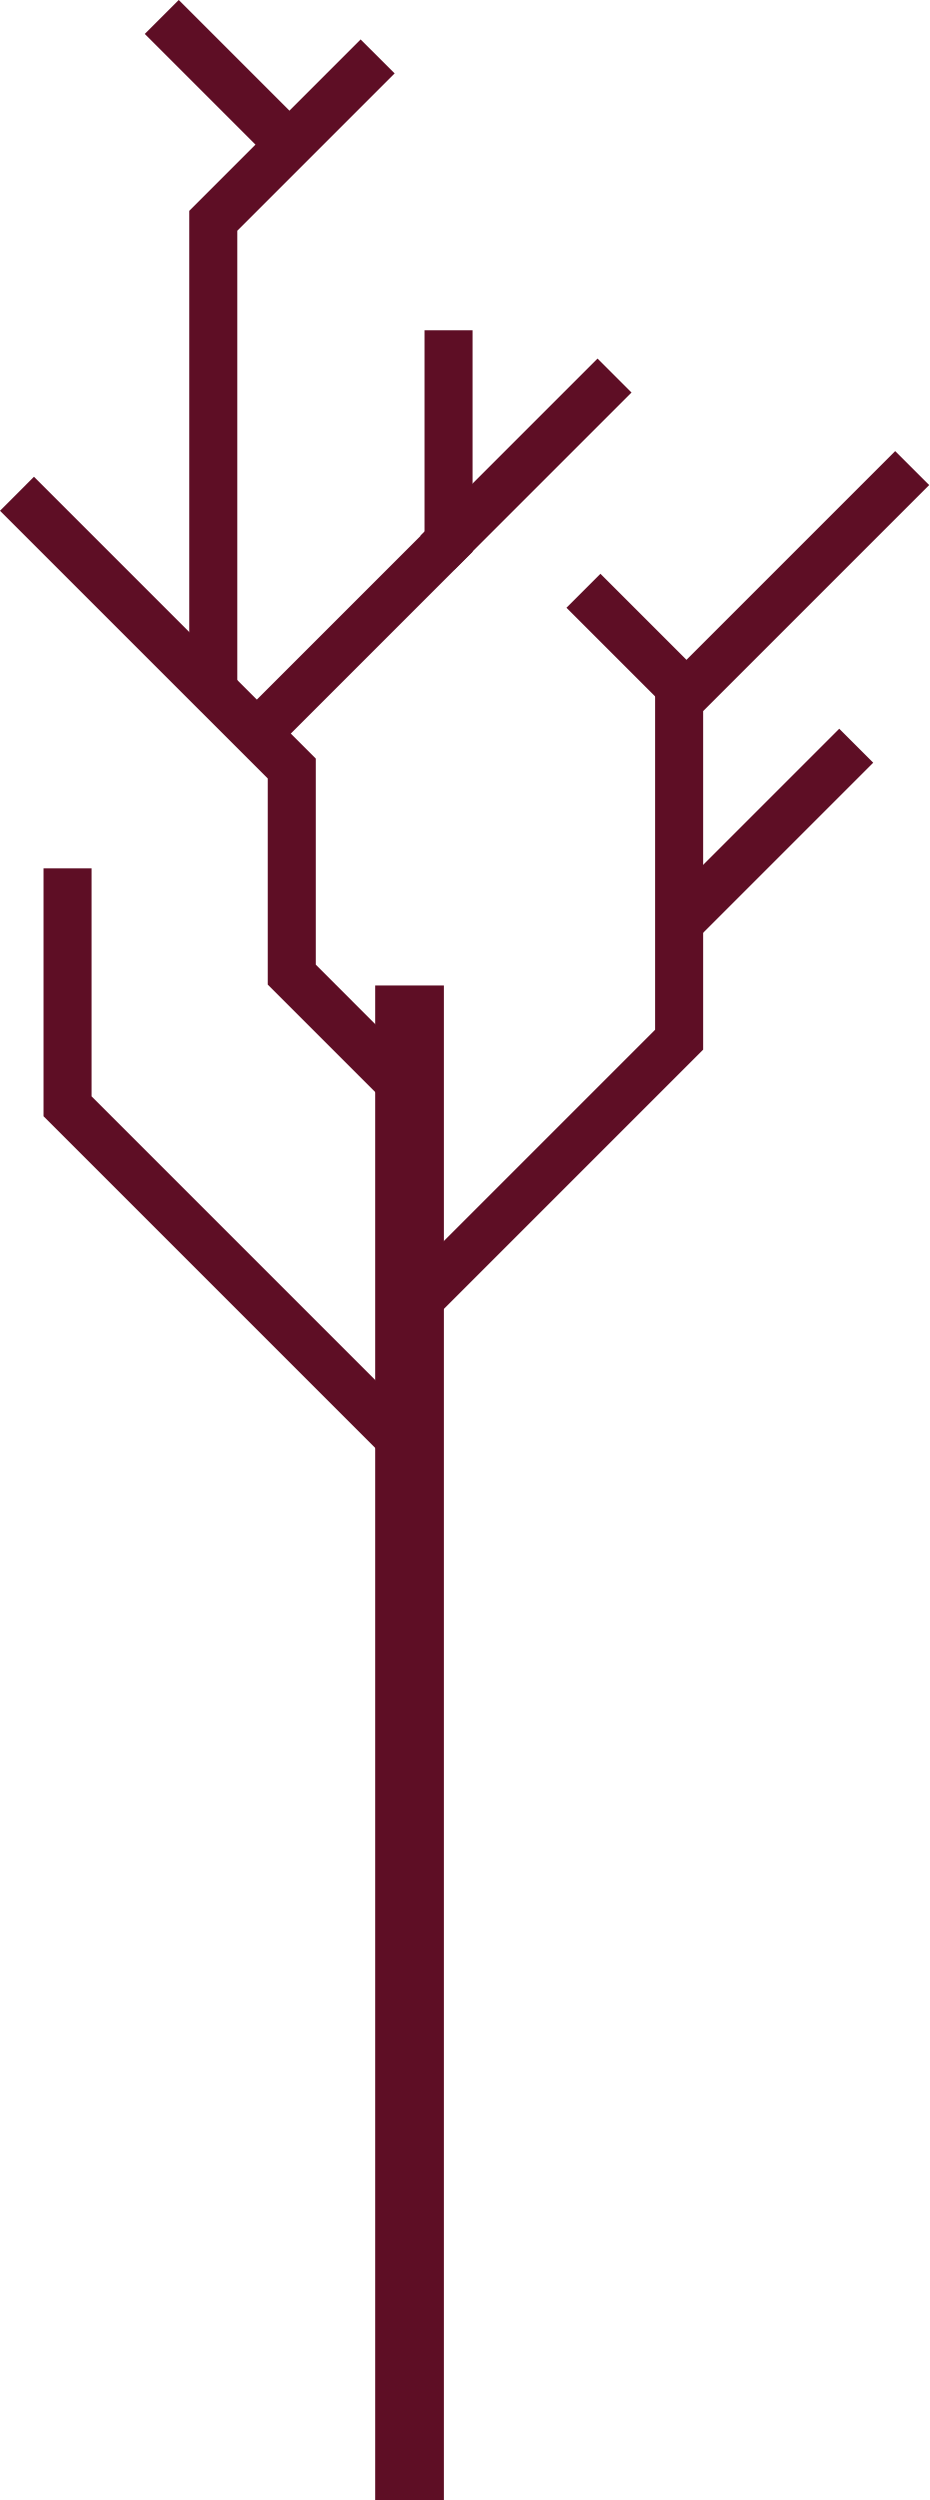
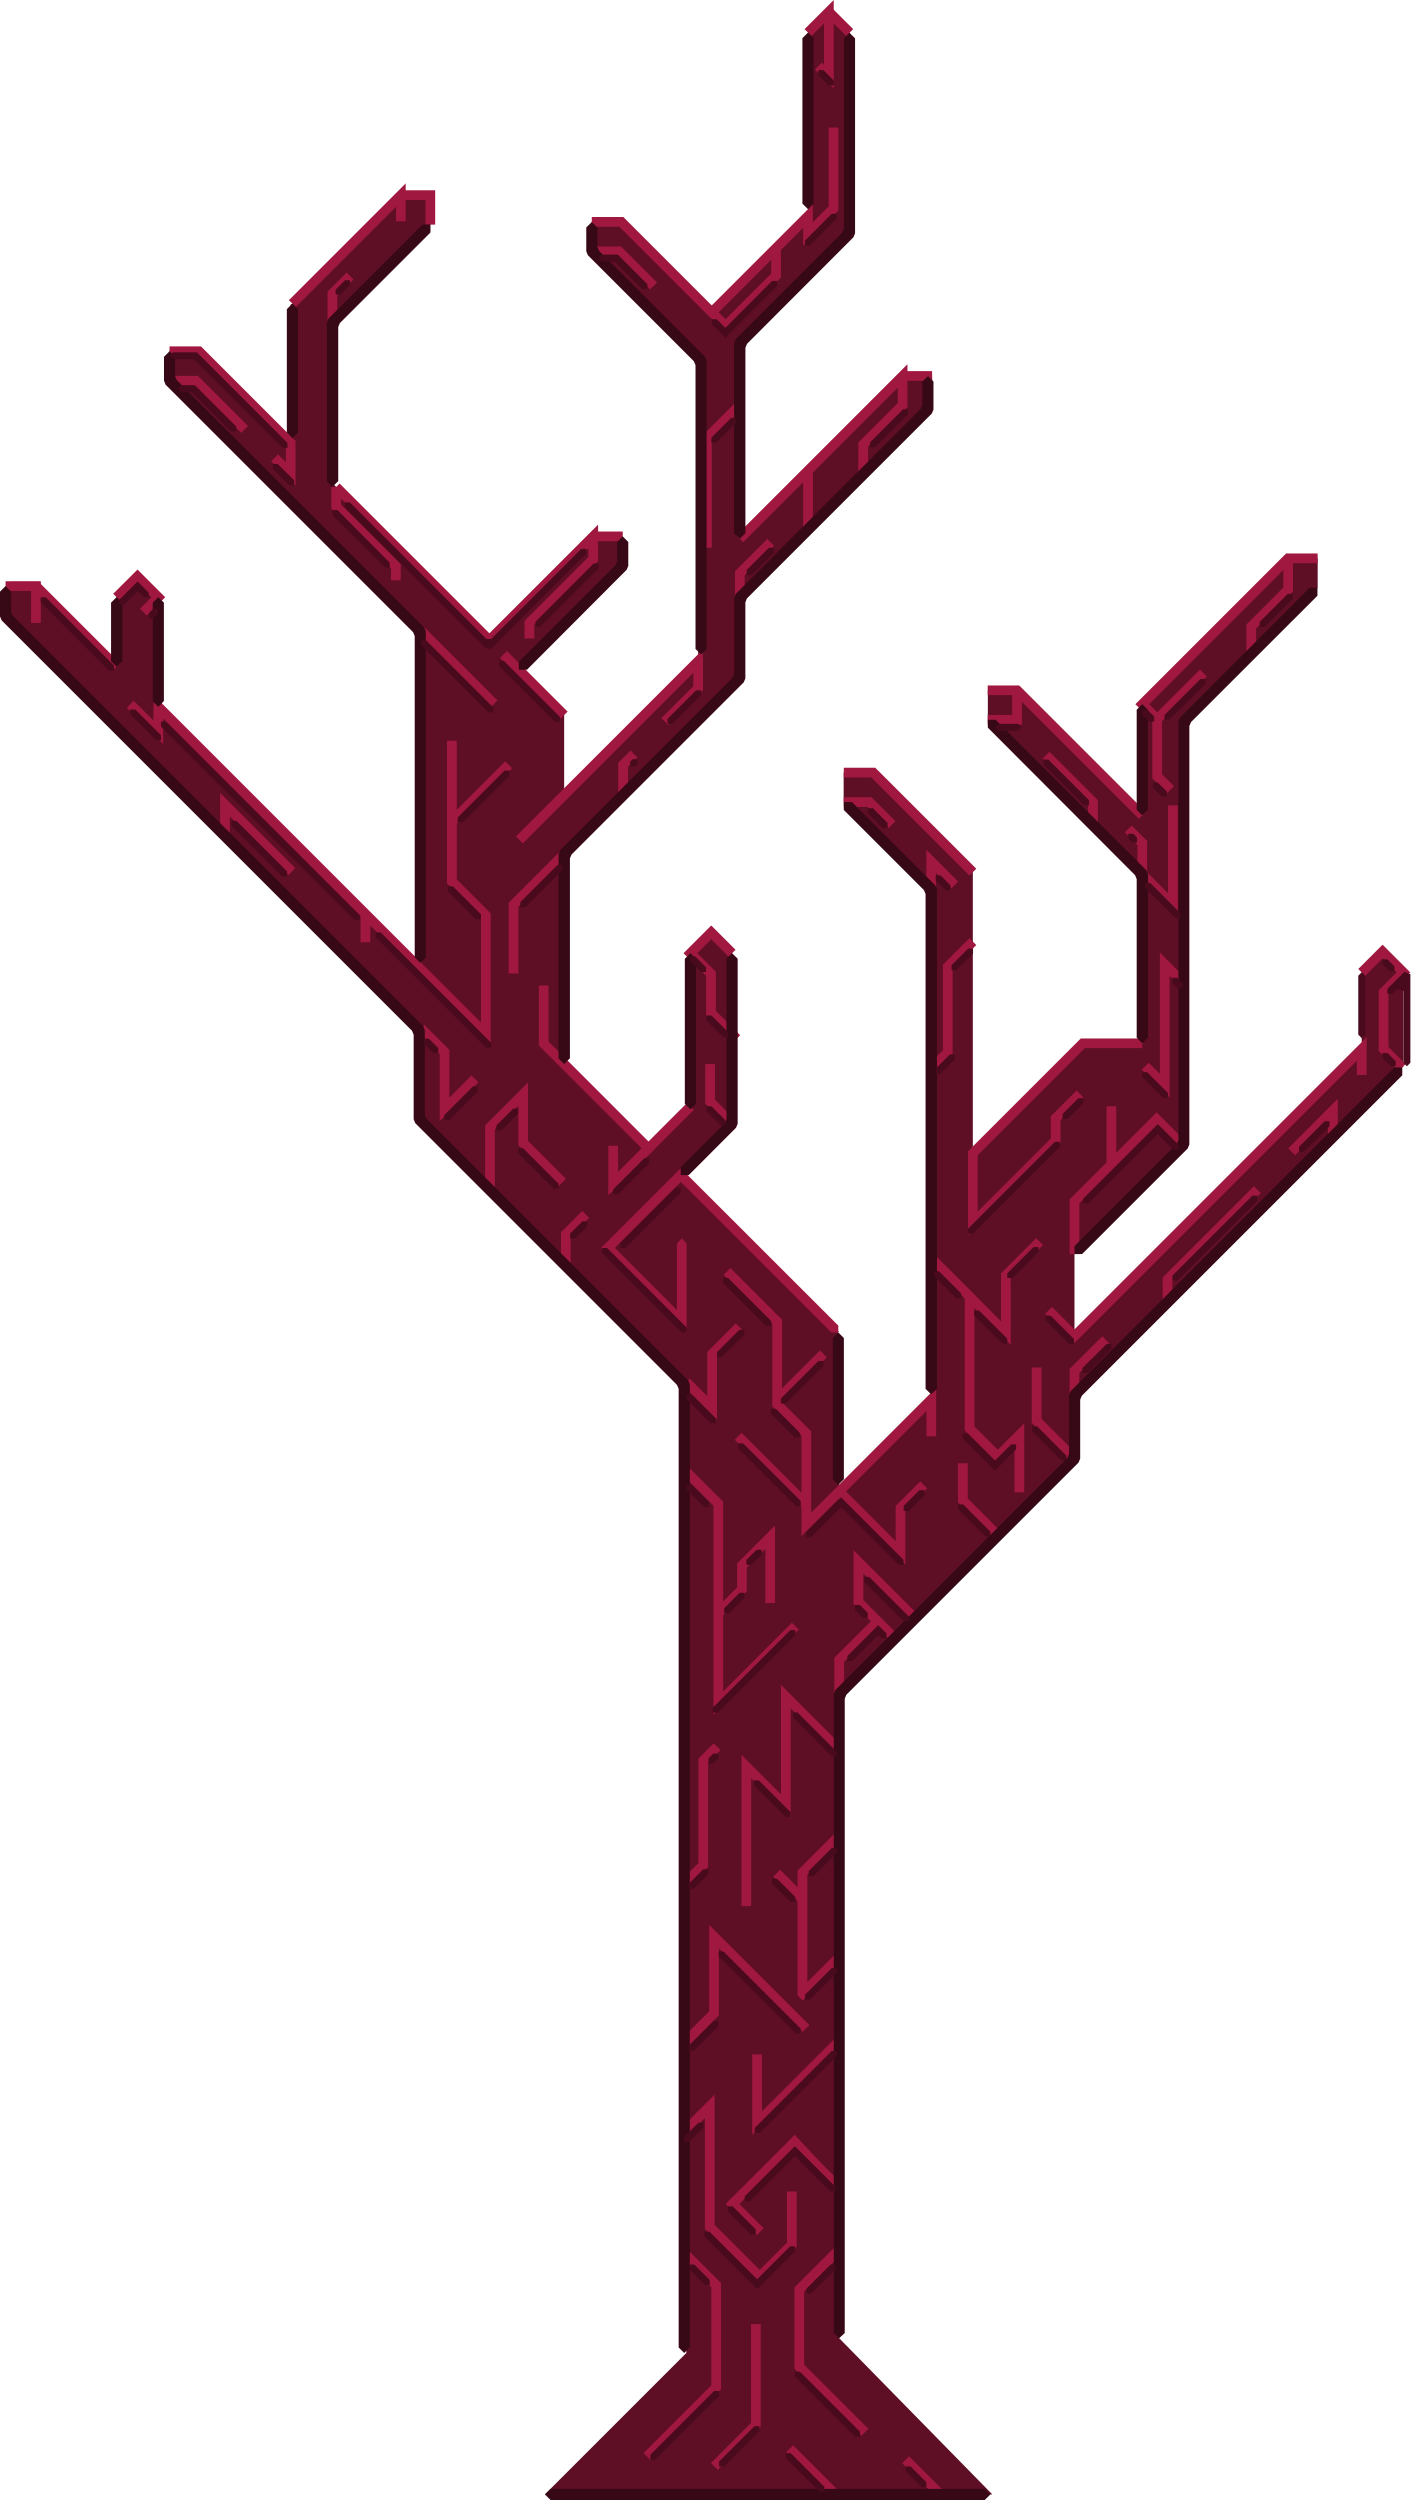
- <svg xmlns="http://www.w3.org/2000/svg" viewBox="0 0 193.4 520.34">
+ <svg xmlns="http://www.w3.org/2000/svg" viewBox="0 0 311.25 551.71">
  <defs>
-     <style>.cls-1{fill:#5e0e25;}</style>
+     <style>.cls-1{fill:#5e0e25;}.cls-2{fill:#a0183f;}.cls-3{fill:#370815;}.cls-4{fill:#480a1c;}</style>
  </defs>
  <g id="Layer_2" data-name="Layer 2">
    <g id="Layer_1-2" data-name="Layer 1">
-       <rect class="cls-1" x="78.09" y="205.11" width="14.3" height="315.23" />
-       <polygon class="cls-1" points="88.77 276.05 81.7 268.98 136.35 214.33 136.35 143.86 186.32 93.89 193.4 100.96 146.35 148.01 146.35 218.47 88.77 276.05" />
-       <polygon class="cls-1" points="81.7 230.9 55.73 204.93 55.73 162.03 0 106.31 7.07 99.23 65.73 157.89 65.73 200.78 88.77 223.83 81.7 230.9" />
-       <polygon class="cls-1" points="49.39 141.79 39.39 141.79 39.39 43.89 75.06 8.21 82.14 15.28 49.39 48.03 49.39 141.79" />
-       <polygon class="cls-1" points="78.94 302.21 9.06 232.33 9.06 180.73 19.06 180.73 19.06 228.19 86.01 295.14 78.94 302.21" />
-       <rect class="cls-1" x="128.18" y="118.09" width="10" height="33.22" transform="translate(-56.24 133.63) rotate(-45)" />
-       <rect class="cls-1" x="40.41" y="-1.33" width="10" height="33.22" transform="translate(2.5 36.58) rotate(-45)" />
-       <rect class="cls-1" x="133.72" y="168.64" width="52.12" height="10" transform="translate(-75.98 163.84) rotate(-45)" />
-       <rect class="cls-1" x="83.41" y="91.59" width="52.12" height="10" transform="translate(-36.23 105.7) rotate(-45)" />
-       <polygon class="cls-1" points="56.17 157.04 49.1 149.97 88.36 110.71 88.36 68.74 98.36 68.74 98.36 114.85 56.17 157.04" />
+       <path class="cls-1" d="M309.71,214.6l-4.6-4.6h0c-1.79,1.8-2.8,2.81-4.6,4.6v16.89l-63.39,63.4V276.75l24.17-24.17V230.24h0V189.82l.34-.34-.34-.33V159.22l29.5-29.5v-6.51h-6.51L252.08,155.4v24.54l-27.6-27.6H218v6.51L252.08,193v37.28H239L214.69,254.5v-62l-22-22h-6.51V177l19.28,19.27v67.33h.09l-.05.05v45.15l-20.34,20.34V295.29a2.4,2.4,0,0,0-.29-1.16l.24-.24-34.91-34.58L161.56,248V210.36l-4.6-4.6h0l-4.6,4.6v33.81l-8.67,8.67-19.19-19V188.48l38.77-38.77v-17.8L205.7,89.48V83h-6.51l-35.92,35.91V75.73l24.24-24.24V7.19l-4.6-4.6h0c-1.79,1.8-2.8,2.81-4.6,4.6V47.68L157.07,68.92l-20-20H130.6v6.51l23.47,23.46v67L124.5,175.47V157.81l-10-10,22.92-22.92v-6.51h-6.5L108,141.28,92.91,126.15v0L73.35,106.63V71.19L95,49.57V43.06H88.46L64.52,67l.13.13h-.5V97.75L43.92,77.52H37.41V84l31.51,31.5.16-.16L92.91,139.2v74.73l-58-58V131.8l-4.6-4.6-4.6,4.6v15.33l-17.8-17.8H1.23c0,2.62,0,4.09,0,6.71l36.62,36.23.19-.19,54.85,54.85V247l58.57,58V519.27l-31.22,31.22H219L185.19,516V373.83l51.93-51.93v-14l72.59-72.59Z" />
+       <polygon class="cls-2" points="108.29 230.83 36.01 158.56 36.01 164.19 27.99 156.17 29.51 154.65 33.87 159 33.87 153.37 106.14 225.65 106.14 202.45 98.65 194.96 98.65 163.47 100.8 163.47 100.8 194.07 108.29 201.56 108.29 230.83" />
+       <rect class="cls-2" x="97.31" y="173.91" width="17.49" height="2.15" transform="translate(-92.67 126.26) rotate(-45.01)" />
+       <rect class="cls-2" x="99.89" y="135.86" width="2.15" height="22.8" transform="translate(-74.56 114.53) rotate(-45)" />
+       <polygon class="cls-2" points="114.4 214.85 112.26 214.85 112.26 199.2 123.74 187.72 125.26 189.24 114.4 200.09 114.4 214.85" />
+       <polygon class="cls-2" points="134.25 263.8 134.25 252.84 136.4 252.84 136.4 258.61 142.93 252.08 144.45 253.6 134.25 263.8" />
+       <path class="cls-2" d="M183.46,294.06l-33.23-33.23-14.55,14.56,13.7,13.7V274.4l1.07-1.08h0l1.08,1.08v19.87l-18.89-18.88,17.59-17.59L185,292.54v1.52h-1.51Z" />
+       <polygon class="cls-2" points="176.87 338.99 176.87 316.78 170.44 310.36 170.44 292.13 159.67 281.35 161.19 279.83 172.59 291.24 172.59 309.47 179.02 315.89 179.02 333.81 206.6 306.22 206.6 316.97 204.45 316.97 204.45 311.41 176.87 338.99" />
+       <rect class="cls-2" x="169.35" y="313.85" width="2.15" height="21.28" transform="translate(-179.54 215.55) rotate(-45)" />
+       <rect class="cls-2" x="169.7" y="302.69" width="14.05" height="2.15" transform="translate(-163.04 213.97) rotate(-45.01)" />
+       <rect class="cls-2" x="79.57" y="201.66" width="2.15" height="6.29" />
+       <polygon class="cls-2" points="63.66 193.1 50.72 180.16 50.72 183.69 48.58 183.69 48.58 174.98 65.18 191.58 63.66 193.1" />
+       <polygon class="cls-2" points="53.22 95.53 42.79 85.1 37.41 85.1 37.41 82.95 43.68 82.95 54.74 94.02 53.22 95.53" />
+       <polygon class="cls-2" points="74.43 71.19 72.28 71.19 72.28 64.36 76.49 60.15 78 61.67 74.43 65.25 74.43 71.19" />
+       <polygon class="cls-2" points="88.44 128.08 86.3 128.08 86.3 125.42 73.11 112.23 73.11 107.46 75.26 107.46 75.26 111.34 88.44 124.53 88.44 128.08" />
+       <polygon class="cls-2" points="65.28 67.76 63.76 66.24 89.53 40.47 89.53 48.83 87.39 48.83 87.39 45.65 65.28 67.76" />
+       <rect class="cls-2" x="116.75" y="141.66" width="2.15" height="18.91" transform="translate(-72.35 127.58) rotate(-45)" />
+       <polygon class="cls-2" points="143.47 63.87 136.14 56.54 130.6 56.54 130.6 54.39 137.03 54.39 144.99 62.35 143.47 63.87" />
+       <polygon class="cls-2" points="157.83 69.68 156.31 68.16 179.38 45.09 179.38 49.05 182.87 45.56 182.87 28.15 185.02 28.15 185.02 46.45 177.24 54.24 177.24 50.27 157.83 69.68" />
+       <polygon class="cls-2" points="183.99 19.47 179.85 15.33 181.37 13.81 181.84 14.28 181.84 5.18 179.07 7.95 177.55 6.43 183.99 0 183.99 19.47" />
+       <polygon class="cls-2" points="157.07 120.87 154.92 120.87 154.92 96.23 162.51 88.64 164.03 90.16 157.07 97.12 157.07 120.87" />
+       <rect class="cls-2" x="177.24" y="103.85" width="2.15" height="13.01" />
+       <polygon class="cls-2" points="164.34 131.91 162.19 131.91 162.19 126.07 169.33 118.94 170.84 120.45 164.34 126.96 164.34 131.91" />
+       <polygon class="cls-2" points="115.37 186.12 113.85 184.6 155.14 143.31 155.14 152.33 147.47 160 145.96 158.48 152.99 151.44 152.99 148.49 115.37 186.12" />
+       <polygon class="cls-2" points="138.59 175.47 136.44 175.47 136.44 168.35 139.16 165.63 140.68 167.15 138.59 169.24 138.59 175.47" />
+       <polygon class="cls-2" points="9.01 137.47 6.86 137.47 6.86 130.41 1.23 130.41 1.23 128.27 9.01 128.26 9.01 137.47" />
+       <polygon class="cls-2" points="32.41 135.85 30.89 134.33 33.42 131.8 30.34 128.72 26.5 132.56 24.98 131.04 30.34 125.69 36.46 131.8 32.41 135.85" />
+       <rect class="cls-2" x="15.76" y="125.64" width="2.15" height="25.18" transform="translate(-92.81 52.39) rotate(-45)" />
+       <polygon class="cls-2" points="65.22 107.18 59.84 101.79 61.36 100.27 63.08 101.99 63.08 98.2 43.47 78.59 37.41 78.59 37.41 76.45 44.36 76.45 65.22 97.31 65.22 107.18" />
+       <polygon class="cls-2" points="96.04 49.57 93.89 49.57 93.89 44.14 88.46 44.14 88.46 41.99 96.04 41.99 96.04 49.57" />
+       <polygon class="cls-2" points="108 142.8 73.43 108.22 74.94 106.7 108 139.76 131.99 115.78 131.99 123.82 117.91 137.91 117.91 140.92 115.76 140.92 115.76 137.02 129.84 122.93 129.84 120.96 108 142.8" />
+       <rect class="cls-2" x="130.92" y="117.3" width="6.51" height="2.15" />
+       <polygon class="cls-2" points="160.12 73.48 136.67 50.03 130.6 50.03 130.6 47.89 137.56 47.89 160.12 70.45 170.19 60.37 170.19 54.73 172.34 54.73 172.34 61.26 160.12 73.48" />
+       <rect class="cls-2" x="184.14" y="1.64" width="2.15" height="6.51" transform="translate(50.79 132.4) rotate(-45)" />
+       <polygon class="cls-2" points="164.03 119.65 162.51 118.14 200.26 80.38 200.26 89.85 191.57 98.54 191.57 105.14 189.42 105.14 189.42 97.65 198.12 88.96 198.12 85.57 164.03 119.65" />
+       <rect class="cls-2" x="199.19" y="81.9" width="6.51" height="2.15" />
+       <polygon class="cls-2" points="143.11 254.94 118.91 230.74 118.91 217.49 121.06 217.49 121.06 229.85 143.11 251.91 151.6 243.41 153.12 244.93 143.11 254.94" />
+       <polygon class="cls-2" points="161.82 229.98 155.83 223.99 155.83 215.35 150.84 210.36 156.96 204.24 162.32 209.6 160.8 211.12 156.96 207.28 153.88 210.36 157.98 214.46 157.98 223.09 163.34 228.46 161.82 229.98" />
+       <polygon class="cls-2" points="213.62 272.57 213.62 254.06 238.51 229.17 252.08 229.17 252.08 231.31 239.4 231.31 215.76 254.94 215.76 267.39 231.89 251.26 231.89 246.35 237.58 240.67 239.1 242.18 234.04 247.24 234.04 252.15 213.62 272.57" />
+       <polygon class="cls-2" points="213.93 193.23 192.28 171.57 186.21 171.57 186.21 169.43 193.16 169.43 215.45 191.71 213.93 193.23" />
+       <polygon class="cls-2" points="251.32 180.7 224.03 153.41 217.97 153.41 217.97 151.27 224.92 151.27 252.84 179.19 251.32 180.7" />
+       <polygon class="cls-2" points="255.38 160.22 250.56 155.41 283.82 122.14 290.78 122.14 290.78 124.29 284.71 124.29 253.6 155.41 255.38 157.18 264.8 147.76 266.32 149.28 255.38 160.22" />
+       <polygon class="cls-2" points="308.67 236.35 304.26 231.94 304.26 218.54 308.2 214.6 305.11 211.52 301.27 215.36 299.75 213.84 305.11 208.48 311.23 214.6 306.41 219.43 306.41 231.05 310.19 234.83 308.67 236.35" />
+       <polygon class="cls-2" points="237.12 296.41 230.65 289.94 232.17 288.42 237.12 293.37 301.59 228.9 301.59 237.24 299.44 237.24 299.44 234.09 237.12 296.41" />
+       <polygon class="cls-2" points="160.8 248.74 155.63 243.58 155.63 234.82 157.78 234.82 157.78 242.69 162.32 247.22 160.8 248.74" />
+       <polygon class="cls-2" points="196.09 182.75 191.43 178.08 186.21 178.08 186.21 175.93 192.31 175.93 197.61 181.23 196.09 182.75" />
+       <polygon class="cls-2" points="206.56 196.28 204.42 196.28 204.42 187.51 211.46 194.55 209.94 196.07 206.56 192.69 206.56 196.28" />
+       <polygon class="cls-2" points="206.22 236.68 204.7 235.17 208.08 231.79 208.08 212.89 213.93 207.04 215.45 208.56 210.23 213.78 210.23 232.68 206.22 236.68" />
+       <polygon class="cls-2" points="258.73 287.37 256.58 287.37 256.58 281.91 276.71 261.78 278.23 263.3 258.73 282.8 258.73 287.37" />
+       <polygon class="cls-2" points="285.81 254.93 284.29 253.42 295.22 242.48 295.22 250.87 293.07 250.87 293.07 247.67 285.81 254.93" />
+       <polygon class="cls-2" points="238.19 276.75 236.05 276.75 236.05 264.68 244.2 256.53 244.2 244.14 246.34 244.14 246.34 257.42 238.19 265.57 238.19 276.75" />
+       <polygon class="cls-2" points="277.2 144.37 275.06 144.37 275.06 137.81 283.2 129.67 283.2 123.22 285.34 123.22 285.34 130.56 277.2 138.7 277.2 144.37" />
+       <polygon class="cls-2" points="257.56 175 254.3 171.75 254.3 158.7 256.45 158.7 256.45 170.86 259.07 173.49 257.56 175" />
+       <polygon class="cls-2" points="242.27 181.49 240.12 181.49 240.12 177.45 230.09 167.41 231.6 165.9 242.27 176.56 242.27 181.49" />
+       <polygon class="cls-2" points="225.52 159.92 217.97 159.92 217.97 157.78 223.37 157.78 223.37 152.34 225.52 152.34 225.52 159.92" />
+       <polygon class="cls-2" points="259.92 202.31 251.01 193.4 251.01 186.47 248.23 183.7 249.75 182.18 253.15 185.58 253.15 192.51 257.77 197.13 257.77 177.73 259.92 177.73 259.92 202.31" />
+       <polygon class="cls-2" points="258.11 242.19 251.97 236.04 253.49 234.52 255.97 237 255.97 210.21 262.04 216.28 260.52 217.8 258.11 215.39 258.11 242.19" />
+       <polygon class="cls-2" points="246.03 257.73 244.51 256.21 255.25 245.48 261.57 251.8 260.06 253.32 255.25 248.51 246.03 257.73" />
+       <path class="cls-2" d="M223.06,296.79l-1.84-1.86c-6.2-6.28-15.67-15.83-16.38-16.41a1.05,1.05,0,0,0,.88.17l-.26-1-1-.41.79-.64c.62-.12.62-.12,3.62,2.86,1.38,1.37,3.29,3.28,5.67,5.68l6.36,6.42V281l7.75-7.75,1.52,1.51-7.12,7.13Z" />
+       <polygon class="cls-2" points="238.19 307.9 236.05 307.9 236.05 302.11 243.26 294.9 244.77 296.42 238.19 303 238.19 307.9" />
+       <polygon class="cls-2" points="236.36 322.66 227.69 313.99 227.69 301.78 229.84 301.78 229.84 313.1 237.88 321.14 236.36 322.66" />
+       <polygon class="cls-2" points="226.03 329.34 223.88 329.34 223.88 319.28 220.19 322.98 212.9 315.69 212.9 286.09 215.05 286.09 215.05 314.8 220.19 319.94 226.03 314.1 226.03 329.34" />
+       <polygon class="cls-2" points="199.8 345.28 184.43 329.91 185.95 328.39 197.66 340.09 197.66 332.34 203.08 326.92 204.59 328.44 199.8 333.23 199.8 345.28" />
+       <polygon class="cls-2" points="219.43 339.59 211.41 331.57 211.41 322.92 213.56 322.92 213.56 330.68 220.95 338.07 219.43 339.59" />
+       <polygon class="cls-2" points="157.44 378.45 157.44 332.28 150.72 325.56 152.24 324.04 159.59 331.39 159.59 373.26 174.75 358.11 176.27 359.62 157.44 378.45" />
+       <polygon class="cls-2" points="196.7 362.31 188.37 353.98 188.37 342.1 202.65 356.37 201.13 357.89 190.52 347.28 190.52 353.09 198.22 360.8 196.7 362.31" />
+       <polygon class="cls-2" points="186.27 373.83 184.12 373.83 184.12 365.86 192.94 357.04 194.46 358.55 186.27 366.75 186.27 373.83" />
+       <polygon class="cls-2" points="165.78 420.65 163.64 420.65 163.64 387.27 172.35 395.98 172.35 371.83 185.95 385.44 184.43 386.95 174.49 377.01 174.49 401.16 165.78 392.45 165.78 420.65" />
+       <polygon class="cls-2" points="152.24 416.08 150.72 414.57 154.12 411.16 154.12 388.1 157.5 384.72 159.02 386.24 156.27 388.99 156.27 412.05 152.24 416.08" />
+       <polygon class="cls-2" points="152.24 451.17 150.72 449.65 156.5 443.86 156.5 424.79 178.62 446.91 177.1 448.42 158.65 429.98 158.65 444.75 152.24 451.17" />
+       <polygon class="cls-2" points="177.15 441.49 176.02 440.36 176.02 412.8 184.43 404.39 185.95 405.9 178.17 413.68 178.17 437.43 184.43 431.17 185.95 432.69 177.15 441.49" />
+       <polygon class="cls-2" points="166 471.12 166 453.38 168.15 453.38 168.15 465.94 184.43 449.65 185.95 451.17 166 471.12" />
+       <rect class="cls-2" x="173.18" y="412.21" width="2.15" height="8.05" transform="translate(-243.29 245.13) rotate(-45)" />
+       <polygon class="cls-2" points="159.28 356.72 157.76 355.21 162.66 350.31 162.66 345.03 171.04 336.64 171.04 353.77 168.9 353.77 168.9 341.82 164.8 345.92 164.8 351.2 159.28 356.72" />
+       <polygon class="cls-2" points="167.65 503.98 155.56 491.89 155.56 467.42 152.24 470.75 150.72 469.23 157.71 462.24 157.71 491 167.65 500.94 173.66 494.93 173.66 483.64 175.81 483.64 175.81 495.82 167.65 503.98" />
+       <path class="cls-2" d="M167,493.25l-6.87-6.88,15.26-15.25.76.82c4,4.36,8.59,9.13,9.41,9.58a.83.83,0,0,0-.36-.08v2.15c-.51,0-1.27,0-9.88-9.37l-12.15,12.15,5.35,5.36Z" />
+       <polygon class="cls-2" points="190.11 537.53 175.32 522.74 175.32 504.81 184.43 495.7 185.95 497.22 177.47 505.7 177.47 521.86 191.63 536.01 190.11 537.53" />
+       <polygon class="cls-2" points="143.53 542.88 142.01 541.36 156.97 526.4 156.97 504.73 150.72 498.47 152.24 496.95 159.12 503.83 159.12 527.29 143.53 542.88" />
+       <polygon class="cls-2" points="158.41 545.06 156.89 543.55 165.74 534.7 165.74 512.9 167.88 512.9 167.88 535.59 158.41 545.06" />
+       <rect class="cls-2" x="202.62" y="541.23" width="2.15" height="10.85" transform="translate(-326.88 304.15) rotate(-45)" />
+       <rect class="cls-2" x="178.24" y="538.31" width="2.15" height="14.26" transform="translate(-333.17 286.55) rotate(-45)" />
+       <polygon class="cls-2" points="97.03 247.41 97.03 232.58 92.15 227.7 93.67 226.18 99.17 231.69 99.17 242.22 104.05 237.34 105.57 238.86 97.03 247.41" />
+       <polygon class="cls-2" points="109.21 262.09 107.06 262.09 107.06 248.34 116.53 238.87 116.53 251.78 124.89 260.15 123.38 261.67 114.38 252.67 114.38 244.06 109.21 249.23 109.21 262.09" />
+       <polygon class="cls-2" points="125.94 278.66 123.8 278.66 123.8 271.94 128.5 267.23 130.02 268.75 125.94 272.82 125.94 278.66" />
+       <polygon class="cls-2" points="158.23 313.29 150.72 305.78 152.24 304.26 156.08 308.11 156.08 298.35 162.38 292.05 163.9 293.57 158.23 299.24 158.23 313.29" />
+       <path class="cls-3" d="M185.19,516h0L184,514.82v-141l.36-.87h0l51.2-51.21.36-.87v-13l.36-.87h0l71.45-71.44h1.73v1.74l-70.72,70.72-.36.87v13l-.36.87L186.78,374l-.36.87v140Z" />
+       <path class="cls-3" d="M217.32,551.71H121.49l-1.23-1.22h0l1.23-1.23h95.83l1.23,1.23h0Z" />
+       <path class="cls-3" d="M252.08,230.24h0L250.85,229V194l-.36-.86L218,160.58v-1.73h1.74L253,192.09l.36.87v36Z" />
+       <path class="cls-3" d="M205.49,307.71h0l-1.23-1.22V197.3l-.36-.87-17.69-17.69V177H188l18.41,18.4.36.87V306.49Z" />
+       <path class="cls-3" d="M237.12,276.75h0V275l22.58-22.58.36-.87V159.22l.36-.87L289,129.72h1.74v1.74l-27.91,27.9-.36.87v92.35l-.36.87-23.31,23.3Z" />
+       <path class="cls-3" d="M252.08,179.94h0l-1.23-1.22V156.63l1.23-1.23h0l1.23,1.23v22.09Z" />
+       <path class="cls-3" d="M185,327.68h0l-1.22-1.23V295.29l1.22-1.23h0l1.23,1.23v31.16Z" />
+       <path class="cls-3" d="M150.23,259.32h0v-1.73l9.74-9.75.36-.86V211.58l1.23-1.22h0l1.23,1.22V248l-.36.87L152,259.32Z" />
+       <path class="cls-3" d="M152.36,244.81h0l-1.23-1.22v-32l1.23-1.22h0l1.23,1.22v32Z" />
+       <path class="cls-3" d="M124.5,234.82h0l-1.23-1.23V188.48l.36-.87,38.05-38.05.36-.87V131.91l.36-.87,40.79-40.79.36-.87V84.2L204.78,83h0L206,84.2v6.2l-.36.86-40.8,40.8-.35.86v16.79l-.36.87-38,38-.36.86v44.1Z" />
+       <path class="cls-3" d="M154.72,144.43h0l-1.23-1.22V80.6l-.36-.87-23.39-23.4-.36-.86V50.19L130.6,49h0l1.23,1.23v4.26l.36.87,23.39,23.39.36.87v63.63Z" />
+       <path class="cls-3" d="M178.31,46.16h0l-1.23-1.22V8.42l1.23-1.23h0l1.23,1.23V44.94Z" />
+       <path class="cls-3" d="M163.27,118.89h0L162,117.67V75.73l.36-.86,23.53-23.53.36-.87v-42l1.22-1.23h0l1.23,1.23V51.49l-.36.87L164.85,75.88l-.35.87v40.92Z" />
+       <path class="cls-3" d="M114.5,147.8h0v-1.74l21.34-21.33.36-.87V119.6l1.22-1.23h0l1.23,1.23v5.28l-.36.86-22,22.06Z" />
+       <path class="cls-3" d="M73.35,107.46h0l-1.22-1.22V71.18l.35-.86L93.23,49.57H95V51.3l-20,20-.36.87v34Z" />
+       <path class="cls-3" d="M64.52,96.7h0L63.3,95.47V68.23L64.52,67h0l1.23,1.23V95.47Z" />
+       <path class="cls-3" d="M92.75,212.5h0l-1.23-1.23V140.38l-.36-.87L36.54,84.89,36.19,84V78.75l1.22-1.23h0l1.23,1.23V83l.36.87,54.61,54.61.36.87v71.91Z" />
+       <path class="cls-3" d="M34.94,156h0l-1.23-1.22V133l1.23-1.23h0L36.17,133v21.71Z" />
+       <path class="cls-3" d="M25.74,147.14h0l-1.23-1.23V133l1.23-1.23h0L27,133v12.88Z" />
+       <path class="cls-3" d="M151,519.27h0l-1.23-1.22V306.51l-.36-.87L91.65,247.88l-.36-.87V228.35l-.36-.87L.36,136.91,0,136.05v-5.48l1.23-1.23h0l1.22,1.23V135l.36.87,90.57,90.57.36.87V246l.36.87,57.77,57.77.36.86V518.05Z" />
+       <path class="cls-4" d="M24.05,148,9,132.89V131.8h1.09l15.06,15.07V148H24.05Z" />
+       <path class="cls-4" d="M26.37,133.4h0v-1.08l4-4,2.41,2.41v1.08H31.72l-1.33-1.32-2.94,2.93Z" />
+       <path class="cls-4" d="M32.84,136.41h0v-1.08l1-1h1.08v1.08l-1,1Z" />
+       <path class="cls-4" d="M78.26,203.06,35.53,160.33v-1.08h1.08L79.34,202v1.08H78.26Z" />
+       <path class="cls-4" d="M34.44,163.36l-5.69-5.69v-1.09h1.09l5.69,5.69v1.09H34.44Z" />
+       <path class="cls-4" d="M62.25,193.39,51.11,182.25v-1.08H52.2L63.34,192.3v1.09H62.25Z" />
+       <path class="cls-4" d="M107.28,231.22,82.91,206.84v-1.08H84l24.38,24.37v1.09h-1.09Z" />
+       <path class="cls-4" d="M105.05,202.86l-6.19-6.19v-1.09h1.08l6.2,6.2v1.08h-1.09Z" />
+       <path class="cls-4" d="M101,181.49h0V180.4l10.33-10.34h1.09v1.09l-10.34,10.34Z" />
+       <path class="cls-4" d="M62.36,98.83,42.81,79.28H38.18l-.77-.76h0l.77-.77h5.26l20,20v1.08H62.36Z" />
+       <path class="cls-4" d="M51,95.23l-8.65-8.66H40l-.77-.76h0L40,85h3l9.1,9.1v1.09H51Z" />
+       <path class="cls-4" d="M63.81,107.09l-3.61-3.61v-1.09h1.08L64.9,106v1.08H63.81Z" />
+       <path class="cls-4" d="M85,125.26l-11.61-11.6v-1.09h1.09L86,124.18v1.08H85Z" />
+       <path class="cls-4" d="M107.32,143.14,76.11,111.93v-1.08H77.2L107.32,141h1.08l19.86-19.86h1.09v1.08L108.4,143.14Z" />
+       <path class="cls-4" d="M118.17,138.29h0v-1.08L131,124.37h1.08v1.09l-12.83,12.83Z" />
+       <path class="cls-4" d="M122.49,159.31,110.16,147V145.9h1.09l12.32,12.32v1.09h-1.08Z" />
+       <path class="cls-4" d="M107.77,157.23,92.91,142.37v-1.09H94l14.86,14.86v1.09h-1.08Z" />
+       <path class="cls-4" d="M74.07,65h0V63.92l2.09-2.09h1.08v1.08L75.15,65Z" />
+       <path class="cls-4" d="M141.78,63.81l-6.09-6.09h-2.83l-.77-.77h0l.77-.77h3.46l6.55,6.55v1.08h-1.09Z" />
+       <path class="cls-4" d="M160.07,74.53l-3-3V70.44h1.08l1.92,1.92L170.39,62h1.09v1.08Z" />
+       <path class="cls-4" d="M177.67,54.15h0V53.07l5.88-5.89h1.09v1.09l-5.89,5.88Z" />
+       <path class="cls-4" d="M182.92,18.86l-2.31-2.31V15.46h1.09l2.3,2.31v1.09h-1.08Z" />
+       <path class="cls-4" d="M192,98.71h0V97.63l7.29-7.3h1.09v1.09l-7.3,7.29Z" />
+       <path class="cls-4" d="M157,97.65h0V96.57l4.36-4.36h1.08v1.08l-4.35,4.36Z" />
+       <path class="cls-4" d="M164.78,126.87h0v-1.09l4.91-4.91h1.09V122l-4.91,4.91Z" />
+       <path class="cls-4" d="M147.31,159.75h0v-1.09l6.32-6.32h1.09v1.09l-6.32,6.32Z" />
+       <path class="cls-4" d="M139.08,169.17h0v-1.09l.54-.53h1.08v1.08l-.53.54Z" />
+       <path class="cls-4" d="M114.83,200.19h0V199.1l8.22-8.22h1.09V192l-8.23,8.22Z" />
+       <path class="cls-4" d="M98.05,247.17h0v-1.09l6.33-6.33h1.08v1.08l-6.33,6.34Z" />
+       <path class="cls-4" d="M95.63,232.37l-2.07-2.07v-1.08h1.08l2.07,2.07v1.08H95.63Z" />
+       <path class="cls-4" d="M109.54,249.46h0v-1.08l3.74-3.75h1.08v1.09l-3.74,3.74Z" />
+       <path class="cls-4" d="M122.17,262.31l-7.81-7.8v-1.09h1.09l7.8,7.81v1.08h-1.08Z" />
+       <path class="cls-4" d="M135.33,263.56h0v-1.09l6.85-6.85h1.08v1.09l-6.85,6.85Z" />
+       <path class="cls-4" d="M125.82,273.32h0v-1.08l2.71-2.7h1.08v1.08l-2.7,2.7Z" />
+       <path class="cls-4" d="M136.9,275.42h0v-1.09l12.24-12.24h1.09v1.08L138,275.42Z" />
+       <path class="cls-4" d="M150.47,294.1l-17.6-17.6v-1.08H134L151.55,293v1.09h-1.08Z" />
+       <path class="cls-4" d="M169.07,292.63l-9.5-9.51V282h1.08l9.5,9.5v1.09h-1.08Z" />
+       <path class="cls-4" d="M158.25,299.47h0v-1.09l4.91-4.91h1.08v1.09l-4.91,4.91Z" />
+       <path class="cls-4" d="M156.85,314.1l-5.3-5.3v-1.09h1.09l5.3,5.3v1.09h-1.09Z" />
+       <path class="cls-4" d="M172.32,309.73h0v-1.08l8.29-8.29h1.08v1.09l-8.29,8.28Z" />
+       <path class="cls-4" d="M175.38,317.22,170.15,312v-1.08h1.09l5.23,5.23v1.08h-1.09Z" />
+       <path class="cls-4" d="M175.61,332.33l-12.72-12.71v-1.09H164l12.71,12.71v1.09h-1.08Z" />
+       <path class="cls-4" d="M198.34,345.33l-12.7-12.71L179,339.23h-1.09v-1.09l7.7-7.69,13.79,13.79v1.09h-1.09Z" />
+       <path class="cls-4" d="M199.43,333.41h0v-1.08l3.46-3.47H204V330l-3.46,3.46Z" />
+       <path class="cls-4" d="M217.47,339.07l-6-6V332h1.08l6,6v1.09h-1.08Z" />
+       <path class="cls-4" d="M219.58,324.52l-7.09-7.1v-1.08h1.08l6,6,3.59-3.59h1.08v1.08Z" />
+       <path class="cls-4" d="M211,286.5l-4.82-4.82v-1.09h1.09l4.82,4.82v1.09H211Z" />
+       <path class="cls-4" d="M221.19,296.5,215,290.33v-1.09h1.09l6.17,6.17v1.09h-1.09Z" />
+       <path class="cls-4" d="M222.28,282h0V281l5.8-5.79h1.08v1.08l-5.8,5.8Z" />
+       <path class="cls-4" d="M235.94,296.6l-5.18-5.18v-1.08h1.09l5.17,5.17v1.09h-1.08Z" />
+       <path class="cls-4" d="M234.26,322.33l-6.47-6.47v-1.09h1.08l6.47,6.48v1.08h-1.08Z" />
+       <path class="cls-4" d="M258.73,282.6h0v-1.08l17.65-17.65h1.09V265L259.82,282.6Z" />
+       <path class="cls-4" d="M286.68,254.17h0v-1.08l5.63-5.64h1.09v1.09l-5.64,5.63Z" />
+       <path class="cls-4" d="M234.5,246.93h0v-1.09l3.48-3.48h1.08v1.08l-3.48,3.49Z" />
+       <path class="cls-4" d="M213.61,272.27h0v-1.09l19.2-19.2h1.08v1.09l-19.2,19.2Z" />
+       <path class="cls-4" d="M239.06,265.59h0v-1.08l16.45-16.45,4.6,4.61v1.08H259l-3.52-3.52-15.36,15.36Z" />
+       <path class="cls-4" d="M256.65,242.28l-4.57-4.58v-1.08h1.08l4.58,4.57v1.09h-1.09Z" />
+       <path class="cls-4" d="M259.94,218.08l-1.21-1.21v-1.08h1.09L261,217v1.08h-1.09Z" />
+       <path class="cls-4" d="M210,214.1h0V213l3.65-3.65h1.08v1.08L211,214.1Z" />
+       <path class="cls-4" d="M206.48,236.92h0v-1.08l3.13-3.14h1.09v1.09l-3.14,3.13Z" />
+       <path class="cls-4" d="M208.68,196.48l-2.2-2.2v-1.09h1.08l2.2,2.2v1.09h-1.08Z" />
+       <path class="cls-4" d="M194.8,182.71l-3.27-3.27v-1.09h1.09l3.26,3.27v1.09H194.8Z" />
+       <path class="cls-4" d="M224.67,161.28H220.4l-.77-.77h0l.77-.77h4.27l.77.77h0Z" />
+       <path class="cls-4" d="M239.25,177.71l-9-9v-1.09h1.09l9,9v1.08h-1.08Z" />
+       <path class="cls-4" d="M257,158.85h0v-1.08l7.92-7.92H266v1.08L258,158.85Z" />
+       <path class="cls-4" d="M256.41,175.78l-2-2v-1.09h1.09l2,2v1.09h-1.09Z" />
+       <path class="cls-4" d="M249.84,185.92l-.85-.84V184h1.09l.84.84v1.09h-1.08Z" />
+       <path class="cls-4" d="M259.42,202.61l-6.69-6.69v-1.09h1.08l6.69,6.7v1.08h-1.08Z" />
+       <path class="cls-4" d="M278,138.34h0v-1.09l6.2-6.2h1.09v1.09l-6.2,6.2Z" />
+       <path class="cls-4" d="M253.65,159.24l-1.57-1.57v-1.09h1.08l1.57,1.57v1.09h-1.08Z" />
+       <path class="cls-4" d="M306.65,214.35l-1.54-1.53v-1.09h1.09l1.53,1.53v1.09h-1.08Z" />
+       <path class="cls-4" d="M310.48,235.31h0l-.76-.77V218.71l-1.31-.55-1.14,1.15h-1.09v-1.09l3.76-3.76,1.31.54v19.54Z" />
+       <path class="cls-4" d="M300.51,229.1h0l-.76-.77v-13l.76-.77h0l.77.77v13Z" />
+       <path class="cls-4" d="M306.94,235.3l-1.83-1.83v-1.08h1.09l1.82,1.82v1.09h-1.08Z" />
+       <path class="cls-4" d="M154.71,214.52l-2.35-2.35v-1.08h1.08l2.35,2.35v1.08h-1.08Z" />
+       <path class="cls-4" d="M159.64,228.92l-3.75-3.75v-1.08H157l3.74,3.74v1.09h-1.08Z" />
+       <path class="cls-4" d="M159,248.33l-3.11-3.11v-1.08H157l3.1,3.1v1.09H159Z" />
+       <path class="cls-4" d="M238.87,303h0v-1.08l5.32-5.31h1.08v1.08L240,303Z" />
+       <path class="cls-4" d="M199.45,357.79l-8.71-8.71V348h1.08l8.71,8.71v1.08h-1.08Z" />
+       <path class="cls-4" d="M187,366.55h0v-1.08l6.81-6.82,1.82,1.82v1.09h-1.08l-.74-.74-5.73,5.73Z" />
+       <path class="cls-4" d="M190.4,357l-1.72-1.71v-1.09h1.09l1.72,1.72V357H190.4Z" />
+       <path class="cls-4" d="M155.36,332.57l-3.81-3.81v-1.08h1.09l3.8,3.8v1.09h-1.08Z" />
+       <path class="cls-4" d="M159.81,356h0v-1.09l3.4-3.4h1.09v1.08L160.9,356Z" />
+       <path class="cls-4" d="M164.71,345.33h0v-1.09L167,342h1.09v1.09l-2.25,2.25Z" />
+       <path class="cls-4" d="M157.31,377.94h0v-1.09l17.12-17.11h1.08v1.08l-17.12,17.12Z" />
+       <path class="cls-4" d="M183.58,387.65,175,379v-1.08H176l8.63,8.63v1.08h-1.09Z" />
+       <path class="cls-4" d="M173.4,401l-7-7v-1.08h1.08l7,7V401H173.4Z" />
+       <path class="cls-4" d="M156.35,389.15h0v-1.09l1.09-1.08h1.09v1.08l-1.09,1.09Z" />
+       <path class="cls-4" d="M152,416.81h0v-1.09l3.22-3.21h1.09v1.08l-3.22,3.22Z" />
+       <path class="cls-4" d="M178.47,414h0v-1.09l5.11-5.11h1.09v1.08L179.55,414Z" />
+       <path class="cls-4" d="M174.42,419.71l-4-4v-1.08h1.08l4,4v1.08h-1.08Z" />
+       <path class="cls-4" d="M177.66,441.28h0V440.2l5.92-5.92h1.09v1.08l-5.93,5.92Z" />
+       <path class="cls-4" d="M152,452.6h0v-1.08l5.47-5.47h1.09v1.08l-5.47,5.47Z" />
+       <path class="cls-4" d="M175.61,448.77l-17-17v-1.09h1.08l17,17v1.08h-1.09Z" />
+       <path class="cls-4" d="M166.55,470.72h0v-1.09l17-17h1.09v1.09l-17,17Z" />
+       <path class="cls-4" d="M151,472.67h0v-1.09l3.15-3.14h1.08v1.08l-3.15,3.15Z" />
+       <path class="cls-4" d="M167.09,505.2l-11.62-11.63v-1.08h1.09L167.09,503l7.27-7.27h1.08v1.09Z" />
+       <path class="cls-4" d="M164.34,485.8h0v-1.09l11.08-11.08,8.93,8.93v1.08h-1.08l-7.85-7.84-10,10Z" />
+       <path class="cls-4" d="M165.7,493.09l-5.11-5.1V486.9h1.09l5.1,5.11v1.08H165.7Z" />
+       <path class="cls-4" d="M178,506.14h0v-1.08l5.31-5.31h1.08v1.08L179,506.14Z" />
+       <path class="cls-4" d="M155.54,504.23l-3.4-3.4v-1.08h1.08l3.4,3.4v1.08h-1.08Z" />
+       <path class="cls-4" d="M143.52,542.82h0v-1.09l14.09-14.09h1.08v1.09l-14.08,14.09Z" />
+       <path class="cls-4" d="M158.69,544.31h0v-1.09l7.82-7.81h1.08v1.08l-7.81,7.82Z" />
+       <path class="cls-4" d="M188.7,537.74l-13.26-13.26V523.4h1.09l13.26,13.26v1.08H188.7Z" />
+       <path class="cls-4" d="M180.86,549.9l-7.44-7.45v-1.08h1.08l7.44,7.44v1.09h-1.08Z" />
+       <path class="cls-4" d="M203.35,548.88l-3.49-3.49v-1.08h1.08l3.49,3.48v1.09h-1.08Z" />
    </g>
  </g>
</svg>
